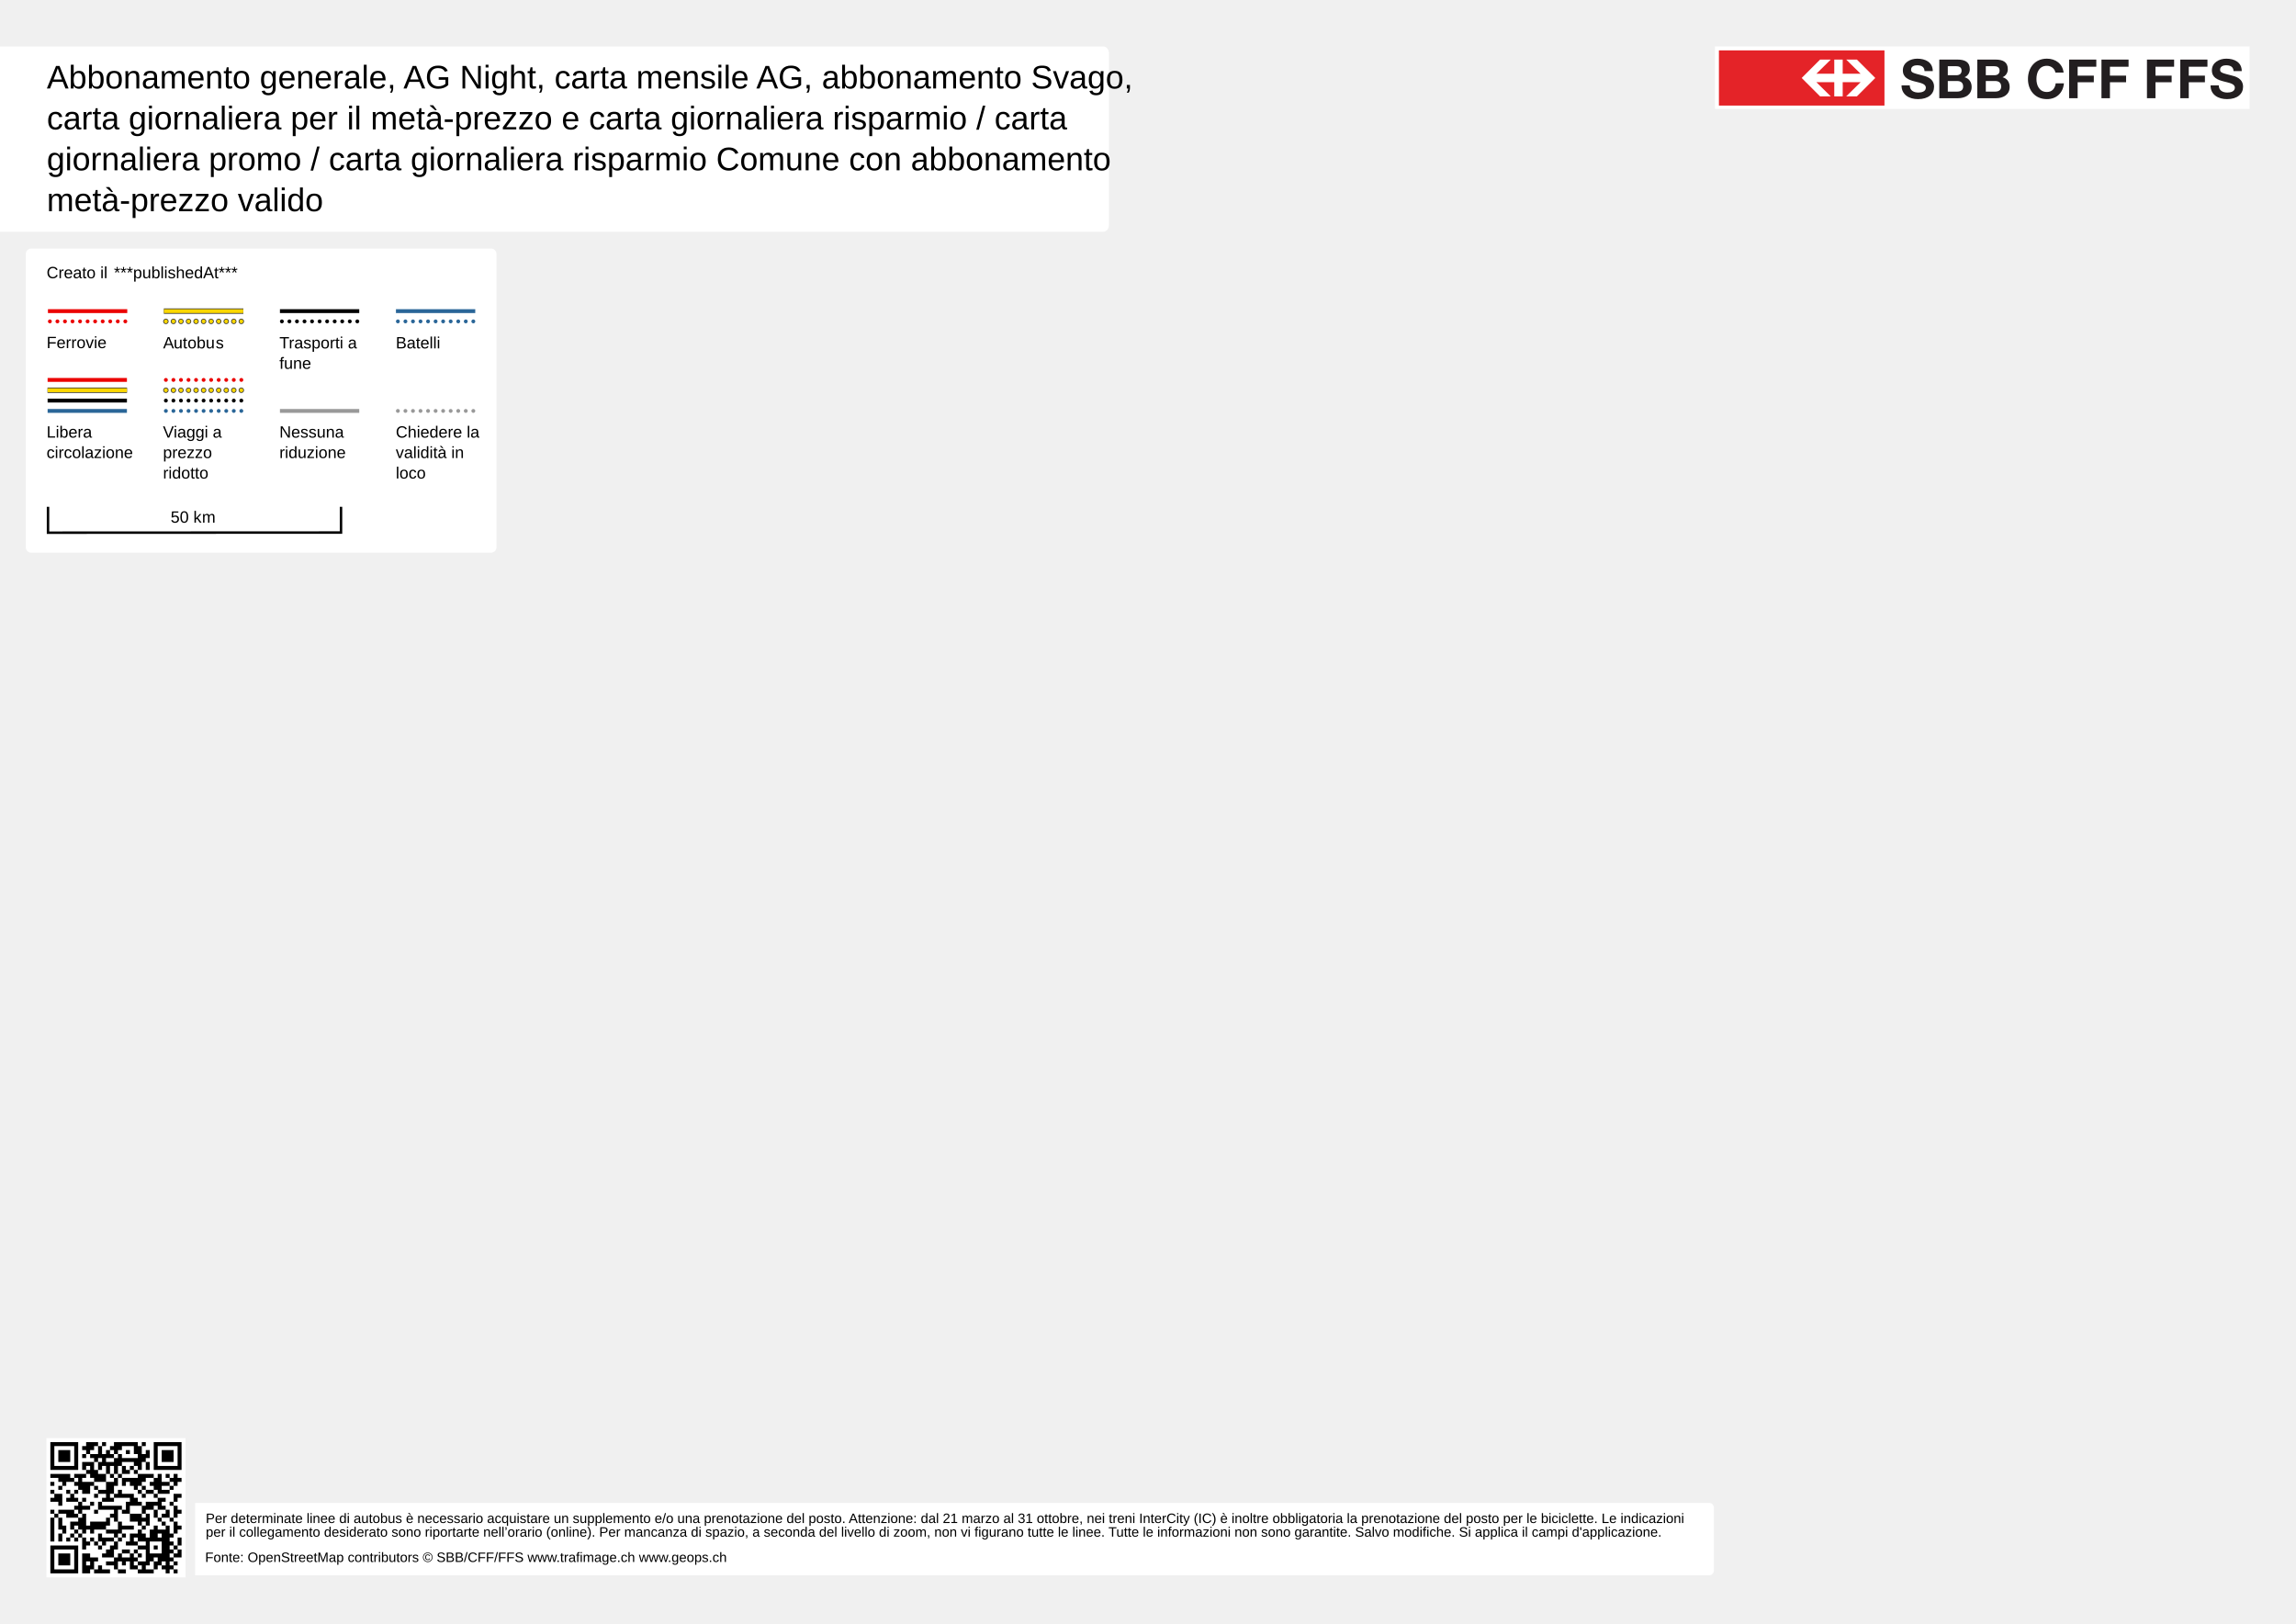
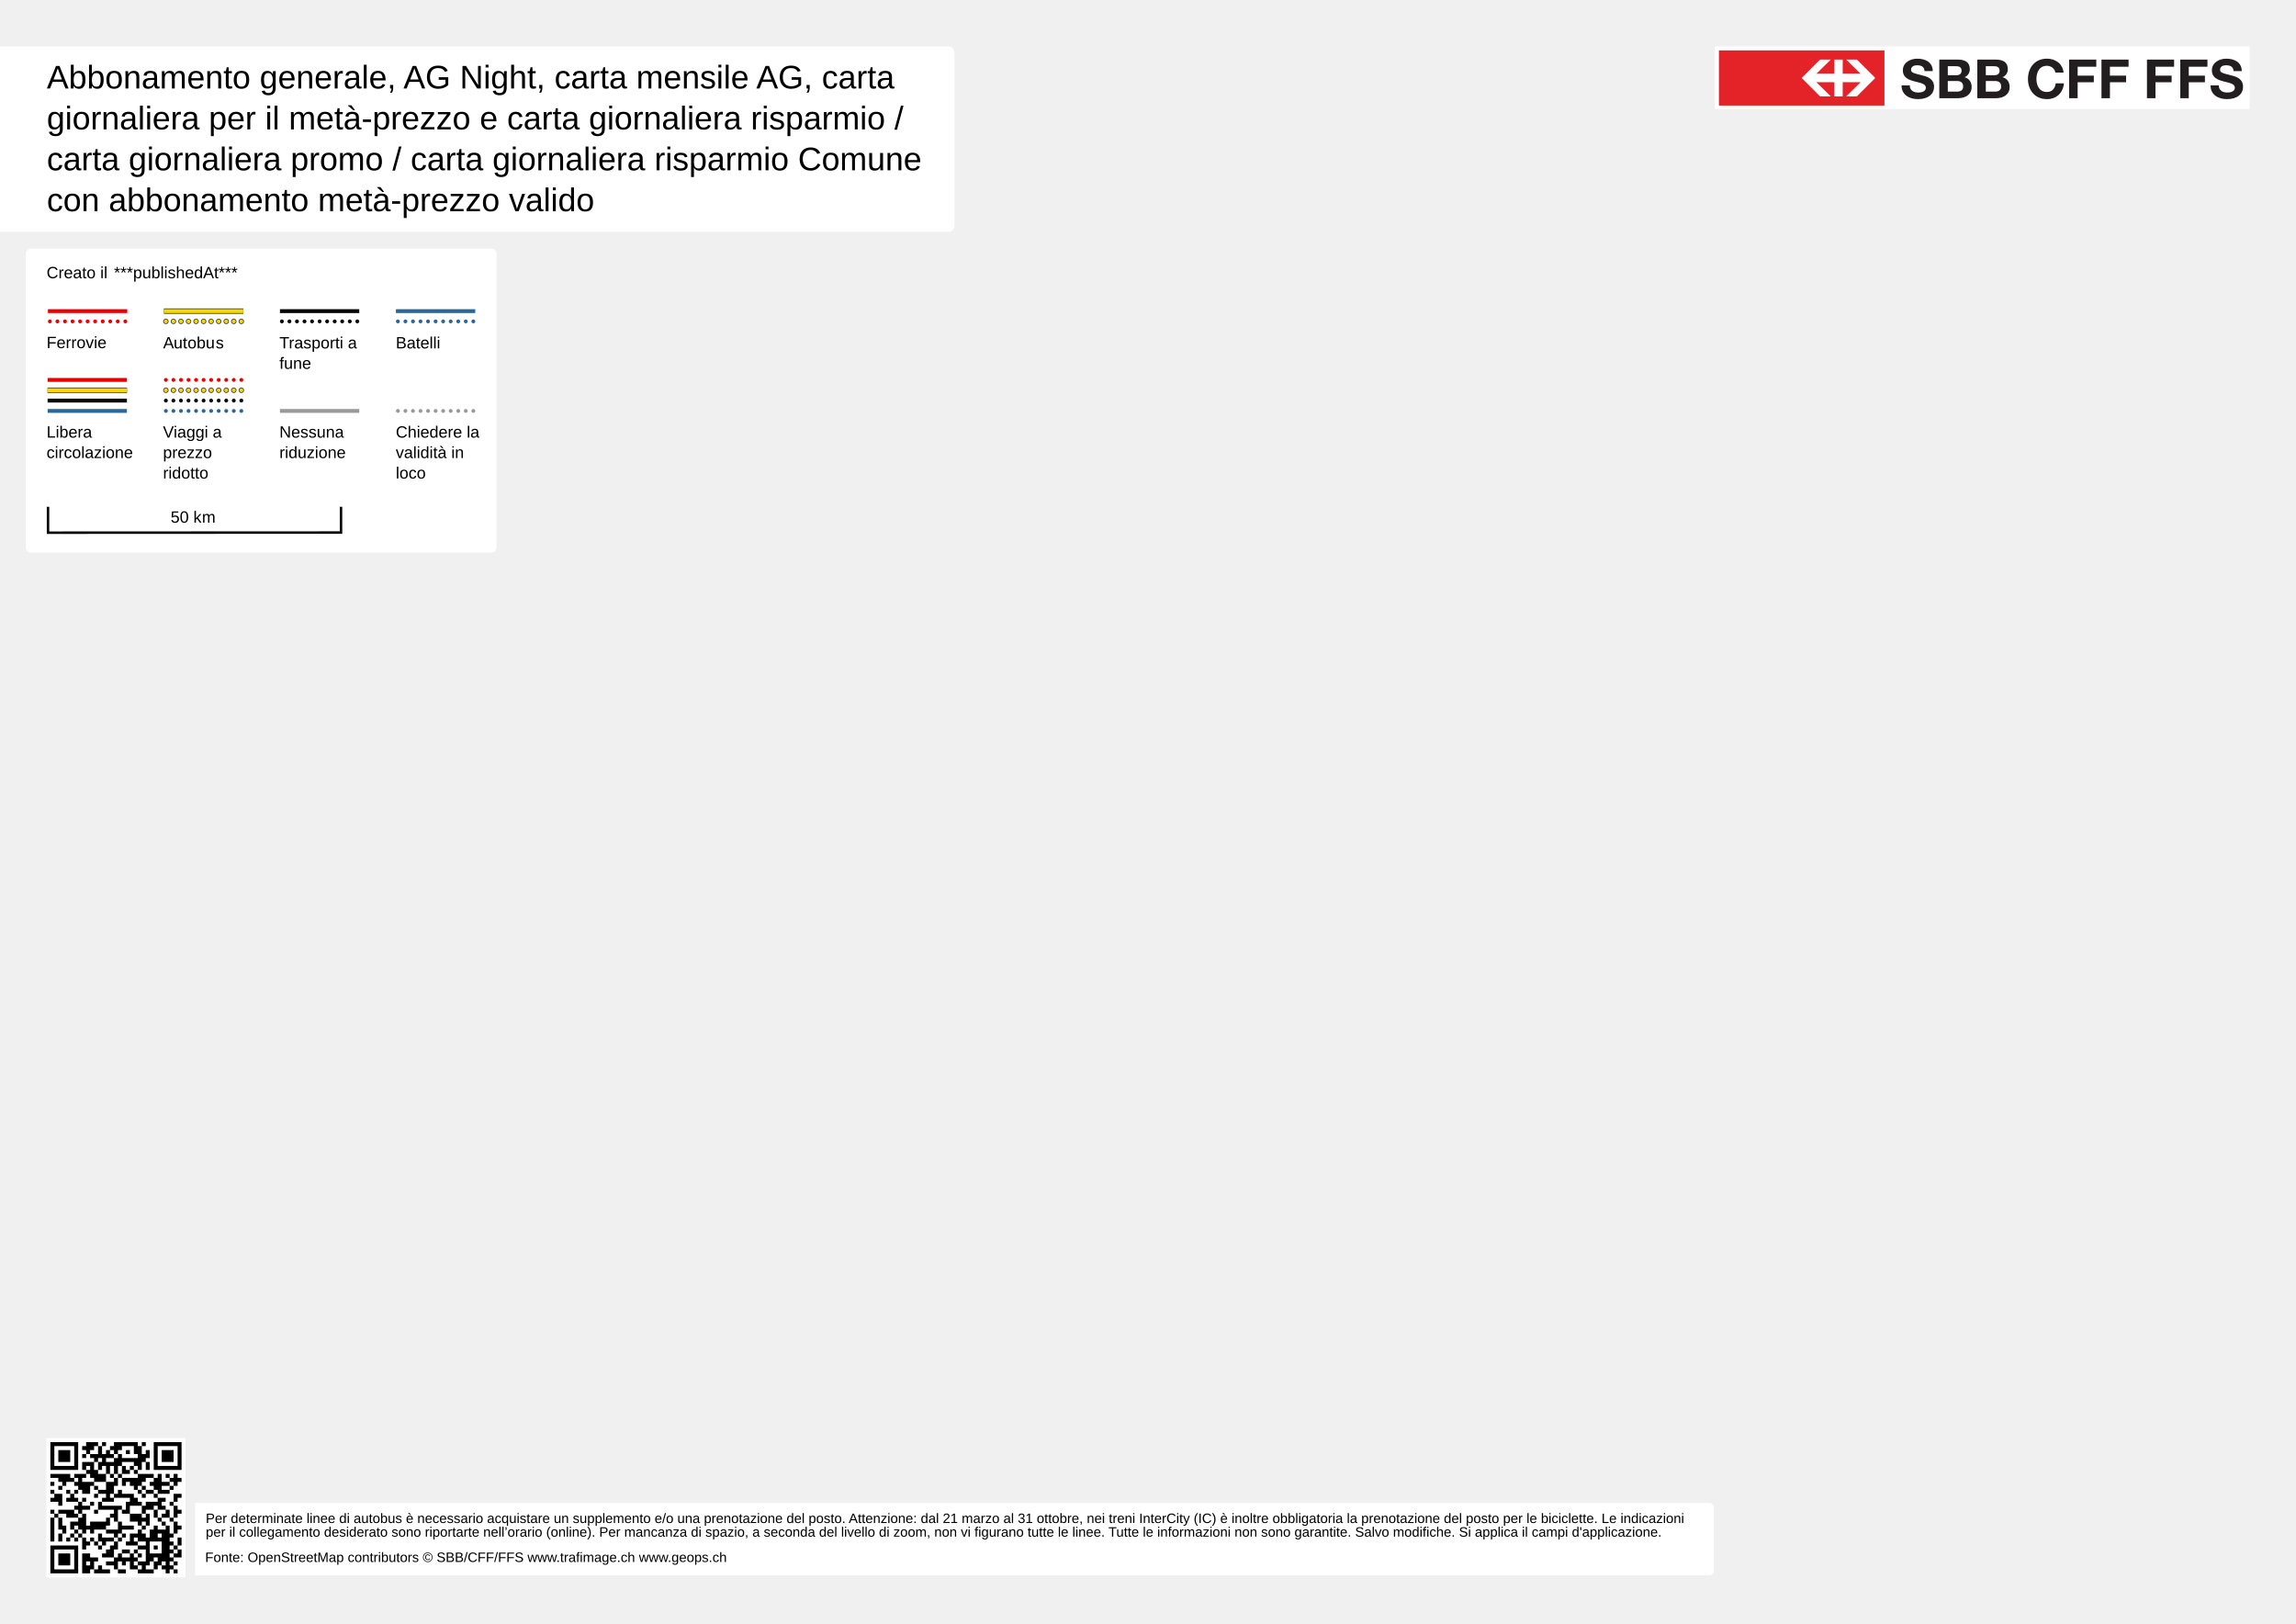
<svg xmlns="http://www.w3.org/2000/svg" id="a4" width="297mm" height="210mm" version="1.1" viewBox="0 0 841.89 595.276">
  <path id="rect2" d="M0 0h841.89v595.276H0z" style="fill:none;stroke-width:0" />
  <g id="rand" transform="translate(-1.5)">
    <path id="rect1034" d="M73.058 551h555.217c.923 0 1.668.816 1.668 1.823v22.881c0 1.007-.747 1.823-1.668 1.823H73.058Z" style="fill:#fff;stroke-width:0" />
    <text xml:space="preserve" id="text20852" x="76.944" y="558.357" style="font-style:normal;font-variant:normal;font-weight:400;font-stretch:normal;font-size:5px;line-height:1;font-family:SBBWeb-Roman,&quot;SBB Web&quot;,Arial,&quot;SBB Web&quot;;-inkscape-font-specification:&quot;SBBWeb-Roman, SBB Web, Arial, SBB Web, Normal&quot;;font-variant-ligatures:normal;font-variant-caps:normal;font-variant-numeric:normal;font-variant-east-asian:normal">
      <tspan id="tspan78491" x="76.944" y="558.357">Per determinate linee di autobus è necessario acquistare un supplemento e/o una prenotazione del posto. Attenzione: dal 21 marzo al 31 ottobre, nei treni InterCity (IC) è inoltre obbligatoria la prenotazione del posto per le biciclette. Le indicazioni</tspan>
      <tspan id="tspan78493" x="76.944" y="563.357">per il collegamento desiderato sono riportarte nell’orario (online). Per mancanza di spazio, a seconda del livello di zoom, non vi figurano tutte le linee. Tutte le informazioni non sono garantite. Salvo modifiche. Si applica il campi d'applicazione.</tspan>
    </text>
    <text id="text493" x="76.722" y="572.645" style="font-style:normal;font-variant:normal;font-weight:400;font-stretch:normal;font-size:5px;font-family:SBBWeb-Roman,&quot;SBB Web&quot;,Arial,&quot;SBB Web&quot;;-inkscape-font-specification:&quot;SBBWeb-Roman, SBB Web, Arial, SBB Web, Normal&quot;;font-variant-ligatures:normal;font-variant-caps:normal;font-variant-numeric:normal;font-variant-east-asian:normal;isolation:isolate">
      <tspan id="tspan86419" x="76.722" y="572.645">Fonte: OpenStreetMap contributors © SBB/CFF/FFS www.traﬁmage.ch www.geops.ch</tspan>
    </text>
  </g>
  <g id="qr-code">
    <path id="rect23865" d="M17.008 527.244h51.024v51.024H17.008Z" style="fill:#fff;stroke-width:0" />
    <path id="path7664" d="M18.467 528.702h1.458v1.458h-1.458zm1.458 0h1.458v1.458h-1.458zm1.458 0h1.457v1.458h-1.457zm1.457 0h1.458v1.458H22.84Zm1.458 0h1.459v1.458h-1.46zm1.458 0h1.458v1.458h-1.458zm1.458 0h1.458v1.458h-1.458zm4.373 0h1.458v1.458h-1.458zm1.458 0h1.458v1.458h-1.458zm1.458 0h1.457v1.458h-1.457zm2.915 0h1.458v1.458h-1.458zm4.374 0h1.457v1.458h-1.457zm1.457 0h1.458v1.458h-1.458zm1.458 0h1.458v1.458h-1.458zm1.458 0h1.458v1.458h-1.458zm1.458 0h1.458v1.458h-1.458zm1.458 0h1.457v1.458h-1.457zm2.915 0h1.458v1.458h-1.458zm4.373 0h1.458v1.458h-1.458zm1.458 0h1.458v1.458h-1.458zm1.458 0h1.458v1.458h-1.458zm1.458 0h1.458v1.458h-1.458zm1.458 0h1.456v1.458H62.2Zm1.457 0h1.458v1.458h-1.458zm1.458 0h1.458v1.458h-1.458zm-46.649 1.458h1.458v1.458h-1.458zm8.747 0h1.458v1.458h-1.458zm2.915 0h1.458v1.458h-1.458zm1.458 0h1.458v1.458h-1.458zm1.458 0h1.458v1.458h-1.458zm2.915 0h1.458v1.458H35.96Zm4.374 0h1.458v1.458h-1.458zm1.458 0h1.457v1.458h-1.457zm1.457 0h1.458v1.458h-1.458zm5.832 0h1.457v1.458h-1.457zm1.457 0h1.458v1.458h-1.458zm5.831 0h1.458v1.458h-1.458zm8.747 0h1.458v1.458h-1.458zm-46.649 1.458h1.458v1.457h-1.458zm2.916 0h1.457v1.457h-1.457zm1.457 0h1.458v1.457H22.84Zm1.458 0h1.459v1.457h-1.46zm2.916 0h1.458v1.457h-1.458zm4.373 0h1.458v1.457h-1.458zm4.373 0h1.458v1.457H35.96Zm2.916 0h1.458v1.457h-1.458zm2.916 0h1.457v1.457h-1.457zm4.373 0h1.458v1.457h-1.458zm2.916 0h1.457v1.457h-1.457zm1.457 0h1.458v1.457h-1.458zm2.916 0h1.458v1.457h-1.458zm2.915 0h1.458v1.457h-1.458zm2.916 0h1.458v1.457h-1.458zm1.458 0h1.458v1.457h-1.458zm1.458 0h1.456v1.457H62.2Zm2.915 0h1.458v1.457h-1.458zm-46.649 1.457h1.458v1.458h-1.458zm2.916 0h1.457v1.458h-1.457zm1.457 0h1.458v1.458H22.84Zm1.458 0h1.459v1.458h-1.46zm2.916 0h1.458v1.458h-1.458zm2.915 0h1.458v1.458h-1.458zm2.916 0h1.458v1.458h-1.458zm1.458 0h1.457v1.458h-1.457zm1.457 0h1.458v1.458H35.96Zm1.458 0h1.458v1.458h-1.458zm1.458 0h1.458v1.458h-1.458zm1.458 0h1.458v1.458h-1.458zm2.915 0h1.458v1.458h-1.458zm7.29 0h1.457v1.458h-1.458zm1.457 0h1.458v1.458h-1.458zm1.458 0h1.458v1.458h-1.458zm2.915 0h1.458v1.458h-1.458zm2.916 0h1.458v1.458h-1.458zm1.458 0h1.458v1.458h-1.458zm1.458 0h1.456v1.458H62.2Zm2.915 0h1.458v1.458h-1.458zm-46.649 1.458h1.458v1.458h-1.458zm2.916 0h1.457v1.458h-1.457zm1.457 0h1.458v1.458H22.84Zm1.458 0h1.459v1.458h-1.46zm2.916 0h1.458v1.458h-1.458zm7.289 0h1.457v1.458h-1.457zm2.915 0h1.458v1.458h-1.458zm4.374 0h1.457v1.458h-1.457zm1.457 0h1.458v1.458h-1.458zm1.458 0h1.458v1.458h-1.458zm1.458 0h1.458v1.458h-1.458zm1.458 0h1.458v1.458h-1.458zm1.458 0h1.457v1.458h-1.457zm1.457 0h1.458v1.458h-1.458zm1.458 0h1.458v1.458h-1.458zm4.373 0h1.458v1.458h-1.458zm2.916 0h1.458v1.458h-1.458zm1.458 0h1.458v1.458h-1.458zm1.458 0h1.456v1.458H62.2Zm2.915 0h1.458v1.458h-1.458zm-46.649 1.459h1.458v1.458h-1.458zm8.747 0h1.458v1.458h-1.458zm2.915 0h1.458v1.458h-1.458zm1.458 0h1.458v1.458h-1.458zm1.458 0h1.458v1.458h-1.458zm2.915 0h1.458v1.458H35.96Zm1.458 0h1.458v1.458h-1.458zm1.458 0h1.458v1.458h-1.458zm1.458 0h1.458v1.458h-1.458zm1.458 0h1.457v1.458h-1.457zm1.457 0h1.458v1.458h-1.458zm5.832 0h1.457v1.458h-1.457zm1.457 0h1.458v1.458h-1.458zm2.916 0h1.458v1.458h-1.458zm2.915 0h1.458v1.458h-1.458zm8.747 0h1.458v1.458h-1.458zm-46.649 1.458h1.458v1.458h-1.458zm1.458 0h1.458v1.458h-1.458zm1.458 0h1.457v1.458h-1.457zm1.457 0h1.458v1.458H22.84Zm1.458 0h1.459v1.458h-1.46zm1.458 0h1.458v1.458h-1.458zm1.458 0h1.458v1.458h-1.458zm2.915 0h1.458v1.458h-1.458zm2.916 0h1.458v1.458h-1.458zm2.915 0h1.458v1.458H35.96Zm2.916 0h1.458v1.458h-1.458zm2.916 0h1.457v1.458h-1.457zm2.915 0h1.458v1.458h-1.458zm2.916 0h1.458v1.458h-1.458zm2.915 0h1.458v1.458h-1.458zm2.916 0h1.458v1.458h-1.458zm2.915 0h1.458v1.458h-1.458zm1.458 0h1.458v1.458h-1.458zm1.458 0h1.458v1.458h-1.458zm1.458 0h1.458v1.458h-1.458zm1.458 0h1.456v1.458H62.2Zm1.457 0h1.458v1.458h-1.458zm1.458 0h1.458v1.458h-1.458zm-33.529 1.458h1.458v1.457h-1.458zm1.458 0h1.458v1.457h-1.458zm1.458 0h1.457v1.457h-1.457zm4.373 0h1.458v1.457h-1.458zm2.916 0h1.457v1.457h-1.457zm2.915 0h1.458v1.457h-1.458zm1.458 0h1.458v1.457h-1.458zm2.916 0h1.457v1.457h-1.457zm-30.614 1.457h1.458v1.458h-1.458zm1.458 0h1.458v1.458h-1.458zm1.458 0h1.457v1.458h-1.457zm1.457 0h1.458v1.458H22.84Zm1.458 0h1.459v1.458h-1.46zm2.916 0h1.458v1.458h-1.458zm1.458 0h1.457v1.458h-1.457zm1.457 0h1.458v1.458h-1.458zm2.916 0h1.458v1.458h-1.458zm1.458 0h1.457v1.458h-1.457zm1.457 0h1.458v1.458H35.96Zm1.458 0h1.458v1.458h-1.458zm2.916 0h1.458v1.458h-1.458zm2.915 0h1.458v1.458h-1.458zm7.29 0h1.457v1.458h-1.458zm1.457 0h1.458v1.458h-1.458zm1.458 0h1.458v1.458h-1.458zm1.458 0h1.457v1.458h-1.457zm2.915 0h1.458v1.458h-1.458zm2.916 0h1.458v1.458h-1.458zm2.915 0h1.458v1.458h-1.458zm-42.275 1.458h1.457v1.458h-1.457zm1.457 0h1.458v1.458H22.84Zm1.458 0h1.459v1.458h-1.46zm1.458 0h1.458v1.458h-1.458zm2.916 0h1.457v1.458h-1.457zm5.83 0h1.458v1.458h-1.457zm1.458 0h1.458v1.458H35.96Zm1.458 0h1.458v1.458h-1.458zm4.374 0h1.457v1.458h-1.457zm2.915 0h1.458v1.458h-1.458zm1.458 0h1.458v1.458h-1.458zm1.458 0h1.458v1.458h-1.458zm1.458 0h1.457v1.458h-1.457zm1.457 0h1.458v1.458h-1.458zm1.458 0h1.458v1.458h-1.458zm4.373 0h1.458v1.458h-1.458zm1.458 0h1.458v1.458h-1.458zm4.374 0h1.456v1.458H62.2Zm1.457 0h1.458v1.458h-1.458zm1.458 0h1.458v1.458h-1.458zm-46.649 1.458h1.458v1.458h-1.458zm4.373 0h1.458v1.458H22.84Zm4.374 0h1.458v1.458h-1.458zm1.458 0h1.457v1.458h-1.457zm1.457 0h1.458v1.458h-1.458zm1.458 0h1.458v1.458h-1.458zm1.458 0h1.458v1.458h-1.458zm5.831 0h1.458v1.458h-1.458zm1.458 0h1.458v1.458h-1.458zm1.458 0h1.457v1.458h-1.457zm2.915 0h1.458v1.458h-1.458zm2.916 0h1.458v1.458h-1.458zm1.458 0h1.457v1.458h-1.457zm1.457 0h1.458v1.458h-1.458zm4.374 0h1.457v1.458h-1.457zm1.457 0h1.458v1.458h-1.458zm1.458 0h1.458v1.458h-1.458zm1.458 0h1.458v1.458h-1.458zm1.458 0h1.458v1.458h-1.458zm2.915 0h1.458v1.458h-1.458zm-42.275 1.458h1.457v1.457h-1.457zm7.289 0h1.457v1.457h-1.457zm1.457 0h1.458v1.457h-1.458zm1.458 0h1.458v1.457h-1.458zm2.916 0h1.457v1.457h-1.457zm4.373 0h1.458v1.457h-1.458zm1.458 0h1.458v1.457h-1.458zm8.747 0h1.457v1.457h-1.457zm2.915 0h1.458v1.457h-1.458zm4.373 0h1.458v1.457h-1.458zm1.458 0h1.458v1.457h-1.458zm4.374 0h1.456v1.457H62.2Zm-43.734 1.457h1.458v1.458h-1.458zm5.831 0h1.459v1.458h-1.46zm2.916 0h1.458v1.458h-1.458zm2.915 0h1.458v1.458h-1.458zm1.458 0h1.458v1.458h-1.458zm4.373 0h1.458v1.458H35.96Zm1.458 0h1.458v1.458h-1.458zm1.458 0h1.458v1.458h-1.458zm1.458 0h1.458v1.458h-1.458zm2.915 0h1.458v1.458h-1.458zm7.29 0h1.457v1.458h-1.458zm2.915 0h1.458v1.458h-1.458zm1.458 0h1.457v1.458h-1.457zm2.915 0h1.458v1.458h-1.458zm1.458 0h1.458v1.458h-1.458zm1.458 0h1.458v1.458h-1.458zm-40.818 1.458h1.458v1.458h-1.458zm1.458 0h1.457v1.458h-1.457zm4.373 0h1.458v1.458h-1.458zm8.747 0h1.457v1.458h-1.457zm4.373 0h1.458v1.458h-1.458zm2.916 0h1.457v1.458h-1.457zm1.457 0h1.458v1.458h-1.458zm1.458 0h1.458v1.458h-1.458zm1.458 0h1.458v1.458h-1.458zm1.458 0h1.458v1.458h-1.458zm4.373 0h1.458v1.458h-1.458zm4.373 0h1.458v1.458h-1.458zm7.29 0h1.457v1.458h-1.458zm1.457 0h1.458v1.458h-1.458zm-46.649 1.458h1.458v1.458h-1.458zm1.458 0h1.458v1.458h-1.458zm1.458 0h1.457v1.458h-1.457zm2.915 0h1.459v1.458h-1.46zm1.458 0h1.458v1.458h-1.458zm1.458 0h1.458v1.458h-1.458zm2.915 0h1.458v1.458h-1.458zm7.29 0h1.457v1.458h-1.458zm1.457 0h1.458v1.458h-1.458zm1.458 0h1.458v1.458h-1.458zm7.289 0h1.458v1.458h-1.458zm1.458 0h1.457v1.458h-1.457zm8.746 0h1.458v1.458h-1.458zm1.458 0h1.458v1.458h-1.458zm4.373 0h1.458v1.458h-1.458zm-42.275 1.458h1.457v1.458h-1.457zm7.289 0h1.457v1.458h-1.457zm4.373 0h1.458v1.458h-1.458zm2.915 0h1.458v1.458H35.96Zm10.205 0h1.458v1.458h-1.458zm1.458 0h1.458v1.458h-1.458zm1.458 0h1.457v1.458h-1.457zm1.457 0h1.458v1.458h-1.458zm2.916 0h1.458v1.458h-1.458zm1.458 0h1.457v1.458h-1.457zm1.457 0h1.458v1.458h-1.458zm1.458 0h1.458v1.458h-1.458zm4.374 0h1.456v1.458H62.2Zm-34.987 1.458h1.458v1.457h-1.458zm1.458 0h1.457v1.457h-1.457zm1.457 0h1.458v1.457h-1.458zm1.458 0h1.458v1.457h-1.458zm4.373 0h1.458v1.457H35.96Zm1.458 0h1.458v1.457h-1.458zm1.458 0h1.458v1.457h-1.458zm1.458 0h1.458v1.457h-1.458zm1.458 0h1.457v1.457h-1.457zm1.457 0h1.458v1.457h-1.458zm2.916 0h1.458v1.457h-1.458zm5.831 0h1.458v1.457h-1.458zm1.458 0h1.458v1.457h-1.458zm1.458 0h1.457v1.457h-1.457zm2.915 0h1.458v1.457h-1.458zm1.458 0h1.458v1.457h-1.458zm4.373 0h1.458v1.457h-1.458zm-45.191 1.457h1.458v1.458h-1.458zm2.916 0h1.457v1.458h-1.457zm1.457 0h1.458v1.458H22.84Zm1.458 0h1.459v1.458h-1.46zm1.458 0h1.458v1.458h-1.458zm2.916 0h1.457v1.458h-1.457zm5.83 0h1.458v1.458h-1.457zm7.29 0h1.457v1.458h-1.457zm2.915 0h1.458v1.458h-1.458zm1.458 0h1.458v1.458h-1.458zm5.831 0h1.458v1.458h-1.458zm4.373 0h1.458v1.458h-1.458zm4.374 0h1.458v1.458h-1.458zm2.915 0h1.458v1.458h-1.458zm1.458 0h1.458v1.458h-1.458zm-45.191 1.458h1.458v1.458h-1.458zm4.373 0h1.459v1.458h-1.46zm1.458 0h1.458v1.458h-1.458zm1.458 0h1.458v1.458h-1.458zm2.915 0h1.458v1.458h-1.458zm10.205 0h1.458v1.458h-1.458zm1.458 0h1.457v1.458h-1.457zm5.83 0h1.459v1.458h-1.458zm1.459 0h1.457v1.458h-1.457zm1.457 0h1.458v1.458h-1.458zm2.916 0h1.458v1.458h-1.458zm2.915 0h1.458v1.458h-1.458zm2.916 0h1.458v1.458h-1.458zm1.458 0h1.458v1.458h-1.458zm2.915 0h1.458v1.458h-1.458zm-45.191 1.458h1.458v1.458h-1.458zm2.916 0h1.457v1.458h-1.457zm7.289 0h1.457v1.458h-1.457zm1.457 0h1.458v1.458h-1.458zm8.747 0h1.458v1.458h-1.458zm2.916 0h1.457v1.458h-1.457zm5.83 0h1.459v1.458h-1.458zm1.459 0h1.457v1.458h-1.457zm1.457 0h1.458v1.458h-1.458zm1.458 0h1.458v1.458h-1.458zm1.458 0h1.458v1.458h-1.458zm4.373 0h1.458v1.458h-1.458zm4.374 0h1.456v1.458H62.2Zm-43.734 1.458h1.458v1.458h-1.458zm2.916 0h1.457v1.458h-1.457zm4.373 0h1.458v1.458h-1.458zm1.458 0h1.458v1.458h-1.458zm1.458 0h1.457v1.458h-1.457zm1.457 0h1.458v1.458h-1.458zm2.916 0h1.458v1.458h-1.458zm1.458 0h1.457v1.458h-1.457zm1.457 0h1.458v1.458H35.96Zm1.458 0h1.458v1.458h-1.458zm1.458 0h1.458v1.458h-1.458zm4.373 0h1.458v1.458h-1.458zm7.29 0h1.457v1.458h-1.458zm2.915 0h1.458v1.458h-1.458zm5.831 0h1.458v1.458h-1.458zm4.373 0h1.458v1.458h-1.458zm-45.191 1.458h1.458v1.457h-1.458zm2.916 0h1.457v1.457h-1.457zm1.457 0h1.458v1.457H22.84Zm2.916 0h1.458v1.457h-1.458zm2.916 0h1.457v1.457h-1.457zm1.457 0h1.458v1.457h-1.458zm1.458 0h1.458v1.457h-1.458zm1.458 0h1.458v1.457h-1.458zm1.458 0h1.457v1.457h-1.457zm1.457 0h1.458v1.457H35.96Zm1.458 0h1.458v1.457h-1.458zm5.831 0h1.458v1.457h-1.458zm1.458 0h1.458v1.457h-1.458zm1.458 0h1.458v1.457h-1.458zm1.458 0h1.458v1.457h-1.458zm4.373 0h1.458v1.457h-1.458zm4.373 0h1.458v1.457h-1.458zm4.374 0h1.458v1.457h-1.458zm2.915 0h1.458v1.457h-1.458zm1.458 0h1.458v1.457h-1.458zm-46.649 1.455h1.458v1.458h-1.458zm4.373 0h1.458v1.458H22.84Zm4.374 0h1.458v1.458h-1.458zm2.915 0h1.458v1.458h-1.458zm2.916 0h1.458v1.458h-1.458zm5.831 0h1.458v1.458h-1.458zm1.458 0h1.458v1.458h-1.458zm1.458 0h1.457v1.458h-1.457zm1.457 0h1.458v1.458h-1.458zm7.29 0h1.457v1.458h-1.458zm4.373 0h1.457v1.458h-1.457zm1.457 0h1.458v1.458h-1.458zm1.458 0h1.458v1.458h-1.458zm1.458 0h1.458v1.458h-1.458zm1.458 0h1.458v1.458h-1.458zm2.915 0h1.458v1.458h-1.458zm-45.191 1.46h1.458v1.458h-1.458zm2.916 0h1.457v1.458h-1.457zm4.373 0h1.458v1.458h-1.458zm2.916 0h1.457v1.458h-1.457zm7.288 0h1.458v1.458H35.96Zm5.832 0h1.457v1.458h-1.457zm2.915 0h1.458v1.458h-1.458zm2.916 0h1.458v1.458h-1.458zm1.458 0h1.457v1.458h-1.457zm1.457 0h1.458v1.458h-1.458zm1.458 0h1.458v1.458h-1.458zm2.916 0h1.457v1.458h-1.457zm1.457 0h1.458v1.458h-1.458zm2.916 0h1.458v1.458h-1.458zm1.458 0h1.458v1.458h-1.458zm1.458 0h1.456v1.458H62.2Zm-43.734 1.458h1.458v1.458h-1.458zm2.916 0h1.457v1.458h-1.457zm2.915 0h1.459v1.458h-1.46zm2.916 0h1.458v1.458h-1.458zm2.915 0h1.458v1.458h-1.458zm2.916 0h1.458v1.458h-1.458zm2.915 0h1.458v1.458H35.96Zm1.458 0h1.458v1.458h-1.458zm1.458 0h1.458v1.458h-1.458zm1.458 0h1.458v1.458h-1.458zm2.915 0h1.458v1.458h-1.458zm4.374 0h1.458v1.458h-1.458zm2.915 0h1.458v1.458h-1.458zm1.458 0h1.458v1.458h-1.458zm1.458 0h1.458v1.458h-1.458zm1.458 0h1.457v1.458h-1.457zm1.457 0h1.458v1.458h-1.458zm1.458 0h1.458v1.458h-1.458zm1.458 0h1.458v1.458h-1.458zm1.458 0h1.458v1.458h-1.458zm4.373 0h1.458v1.458h-1.458zm-34.987 1.458h1.458v1.457h-1.458zm1.458 0h1.458v1.457h-1.458zm2.916 0h1.457v1.457h-1.457zm2.915 0h1.458v1.457h-1.458zm4.374 0h1.457v1.457h-1.457zm4.373 0h1.458v1.457h-1.458zm1.458 0h1.458v1.457h-1.458zm1.458 0h1.457v1.457h-1.457zm4.373 0h1.458v1.457h-1.458zm5.831 0h1.458v1.457h-1.458zm1.458 0h1.458v1.457h-1.458zm1.458 0h1.456v1.457H62.2Zm2.915 0h1.458v1.457h-1.458zm-46.649 1.457h1.458v1.458h-1.458zm1.458 0h1.458v1.458h-1.458zm1.458 0h1.457v1.458h-1.457zm1.457 0h1.458v1.458H22.84Zm1.458 0h1.459v1.458h-1.46zm1.458 0h1.458v1.458h-1.458zm1.458 0h1.458v1.458h-1.458zm2.915 0h1.458v1.458h-1.458zm5.831 0h1.458v1.458H35.96Zm4.374 0h1.458v1.458h-1.458zm1.458 0h1.457v1.458h-1.457zm8.746 0h1.458v1.458h-1.458zm1.458 0h1.458v1.458h-1.458zm1.458 0h1.458v1.458h-1.458zm2.915 0h1.458v1.458h-1.458zm2.916 0h1.458v1.458h-1.458zm1.458 0h1.458v1.458h-1.458zm2.915 0h1.458v1.458h-1.458zm-45.191 1.457h1.458v1.458h-1.458zm8.747 0h1.458v1.458h-1.458zm11.662 0h1.458v1.458h-1.458zm1.458 0h1.458v1.458h-1.458zm4.373 0h1.458v1.458h-1.458zm1.458 0h1.458v1.458h-1.458zm2.916 0h1.457v1.458h-1.457zm4.373 0h1.458v1.458h-1.458zm5.831 0h1.458v1.458h-1.458zm1.458 0h1.458v1.458h-1.458zm1.458 0h1.456v1.458H62.2Zm2.915 0h1.458v1.458h-1.458zm-46.649 1.458h1.458v1.458h-1.458zm2.916 0h1.457v1.458h-1.457zm1.457 0h1.458v1.458H22.84Zm1.458 0h1.459v1.458h-1.46zm2.916 0h1.458v1.458h-1.458zm2.915 0h1.458v1.458h-1.458zm1.458 0h1.458v1.458h-1.458zm5.831 0h1.458v1.458h-1.458zm1.458 0h1.458v1.458h-1.458zm1.458 0h1.458v1.458h-1.458zm2.915 0h1.458v1.458h-1.458zm4.374 0h1.458v1.458h-1.458zm2.915 0h1.458v1.458h-1.458zm2.916 0h1.458v1.458h-1.458zm1.458 0h1.457v1.458h-1.457zm1.457 0h1.458v1.458h-1.458zm1.458 0h1.458v1.458h-1.458zm1.458 0h1.458v1.458h-1.458zm1.458 0h1.458v1.458h-1.458zm2.915 0h1.458v1.458h-1.458zm1.458 0h1.458v1.458h-1.458zm-46.649 1.458h1.458v1.458h-1.458zm2.916 0h1.457v1.458h-1.457zm1.457 0h1.458v1.458H22.84Zm1.458 0h1.459v1.458h-1.46zm2.916 0h1.458v1.458h-1.458zm2.915 0h1.458v1.458h-1.458zm1.458 0h1.458v1.458h-1.458zm1.458 0h1.458v1.458h-1.458zm1.458 0h1.457v1.458h-1.457zm7.289 0h1.457v1.458h-1.457zm1.457 0h1.458v1.458h-1.458zm1.458 0h1.458v1.458h-1.458zm1.458 0h1.458v1.458h-1.458zm1.458 0h1.458v1.458h-1.458zm1.458 0h1.457v1.458h-1.457zm4.373 0h1.458v1.458h-1.458zm1.458 0h1.457v1.458h-1.457zm2.915 0h1.458v1.458h-1.458zm1.458 0h1.458v1.458h-1.458zm1.458 0h1.458v1.458h-1.458zm1.458 0h1.456v1.458H62.2Zm-43.734 1.458h1.458v1.457h-1.458zm2.916 0h1.457v1.457h-1.457zm1.457 0h1.458v1.457H22.84Zm1.458 0h1.459v1.457h-1.46zm2.916 0h1.458v1.457h-1.458zm2.915 0h1.458v1.457h-1.458zm2.916 0h1.458v1.457h-1.458zm5.831 0h1.458v1.457h-1.458zm1.458 0h1.458v1.457h-1.458zm1.458 0h1.457v1.457h-1.457zm2.915 0h1.458v1.457h-1.458zm2.916 0h1.458v1.457h-1.458zm2.915 0h1.458v1.457h-1.458zm1.458 0h1.458v1.457h-1.458zm1.458 0h1.458v1.457h-1.458zm2.915 0h1.458v1.457h-1.458zm1.458 0h1.458v1.457h-1.458zm2.916 0h1.458v1.457h-1.458zm2.915 0h1.458v1.457h-1.458zm-45.191 1.456h1.458v1.458h-1.458zm8.747 0h1.458v1.458h-1.458zm2.915 0h1.458v1.458h-1.458zm1.458 0h1.458v1.458h-1.458zm1.458 0h1.458v1.458h-1.458zm2.915 0h1.458v1.458H35.96Zm5.832 0h1.457v1.458h-1.457zm5.83 0h1.459v1.458h-1.458zm1.459 0h1.457v1.458h-1.457zm2.915 0h1.458v1.458h-1.458zm4.373 0h1.458v1.458h-1.458zm2.916 0h1.458v1.458h-1.458zm1.458 0h1.458v1.458h-1.458zm1.458 0h1.456v1.458H62.2Zm-43.734 1.46h1.458v1.458h-1.458zm1.458 0h1.458v1.458h-1.458zm1.458 0h1.457v1.458h-1.457zm1.457 0h1.458v1.458H22.84Zm1.458 0h1.459v1.458h-1.46zm1.458 0h1.458v1.458h-1.458zm1.458 0h1.458v1.458h-1.458zm2.915 0h1.458v1.458h-1.458zm1.458 0h1.458v1.458h-1.458zm2.916 0h1.457v1.458h-1.457zm1.457 0h1.458v1.458H35.96Zm1.458 0h1.458v1.458h-1.458zm1.458 0h1.458v1.458h-1.458zm4.373 0h1.458v1.458h-1.458zm1.458 0h1.458v1.458h-1.458zm5.831 0h1.458v1.458h-1.458zm1.458 0h1.458v1.458h-1.458zm1.458 0h1.458v1.458h-1.458zm1.458 0h1.457v1.458h-1.457zm5.83 0h1.459v1.458h-1.458zm2.916 0h1.458v1.458h-1.458z" style="fill:#000;stroke-width:.208" />
  </g>
  <g id="sbb">
    <path id="rect22814" d="M628.838 17.008h196.044v22.94H628.838z" style="fill:#fff;stroke-width:0" />
    <path id="rect397399" d="M630.289 18.258h192.107v20.659H630.289z" style="fill:#fff;stroke-width:0" />
    <path id="path2879" d="M630.289 38.704h60.702V18.47h-60.702v20.234Z" style="fill:#e42328;stroke-width:0" />
    <path id="path2881" d="M666.02 27.039h6.563v-5.196h3.092v5.196h6.563l-5.28-5.196h3.918l6.745 6.744-6.745 6.745h-3.921l5.28-5.196h-6.56v5.196h-3.092v-5.196h-6.563l5.28 5.196h-3.916l-6.745-6.744 6.745-6.745h3.917" style="fill:#fff;stroke-width:0" />
    <path id="path2883" d="M697.255 31.303c-.039 3.492 2.896 5.04 6.03 5.04 3.848 0 5.891-1.944 5.891-4.544 0-3.211-3.173-3.866-4.205-4.122-3.55-.914-4.224-1.053-4.224-2.142 0-1.19 1.149-1.606 2.143-1.606 1.487 0 2.698.435 2.796 2.142h3.015c0-3.272-2.717-4.56-5.672-4.56-2.559 0-5.296 1.388-5.296 4.285 0 2.658 2.122 3.471 4.226 4.025 2.082.555 4.203.814 4.203 2.34 0 1.448-1.666 1.766-2.757 1.766-1.666 0-3.133-.735-3.133-2.62" style="fill:#221e20;stroke-width:0" />
    <path id="path2885" d="M714.21 24.264h2.916c1.11 0 2.143.277 2.143 1.626 0 1.19-.814 1.686-1.904 1.686h-3.154v-3.312Zm-3.113 11.74h6.862c2.559 0 5-1.229 5-4.105 0-1.765-.875-3.094-2.6-3.59a3.106 3.106 0 0 0 1.925-2.956c0-2.637-1.825-3.51-4.523-3.51h-6.664v14.162Zm3.114-6.307h3.39c1.329 0 2.241.577 2.241 2.024 0 1.466-1.07 1.864-2.3 1.864h-3.33" style="fill:#221e20;fill-rule:evenodd;stroke-width:0" />
    <path id="path2887" d="M728.148 24.264h2.916c1.11 0 2.142.277 2.142 1.626 0 1.19-.813 1.686-1.904 1.686h-3.154v-3.312Zm-3.113 11.74h6.861c2.56 0 4.998-1.229 4.998-4.105 0-1.765-.872-3.094-2.598-3.59a3.106 3.106 0 0 0 1.923-2.956c0-2.637-1.823-3.51-4.52-3.51h-6.664v14.162Zm3.115-6.307h3.39c1.33 0 2.242.577 2.242 2.024 0 1.466-1.07 1.864-2.3 1.864h-3.331" style="fill:#221e20;fill-rule:evenodd;stroke-width:0" />
    <path id="path2889" d="M756.674 26.603c-.377-3.272-2.994-5.096-6.108-5.096-4.384 0-6.961 3.273-6.961 7.476 0 4.086 2.577 7.359 6.96 7.359 3.472 0 5.91-2.26 6.228-5.792h-3.016c-.237 1.865-1.308 3.173-3.211 3.173-2.797 0-3.85-2.38-3.85-4.74 0-2.48 1.054-4.86 3.85-4.86 1.545 0 2.896 1.071 3.094 2.479" style="fill:#221e20;stroke-width:0" />
    <path id="path2891" d="M758.71 36.005h3.114v-5.851h5.93v-2.42h-5.93v-3.272h6.842v-2.617h-9.956" style="fill:#221e20;stroke-width:0" />
    <path id="path2893" d="M770.56 36.005h3.104v-5.851h5.924v-2.42h-5.926v-3.272h6.835v-2.617h-9.938" style="fill:#221e20;stroke-width:0" />
    <path id="path2895" d="M787.241 36.005h3.122v-5.851h5.924v-2.42h-5.924v-3.272h6.834v-2.617h-9.956" style="fill:#221e20;stroke-width:0" />
    <path id="path2897" d="M799.464 36.005h3.105v-5.851h5.924v-2.42h-5.924v-3.272h6.852v-2.617h-9.957" style="fill:#221e20;stroke-width:0" />
    <path id="path2899" d="M810.562 31.303c-.035 3.492 2.89 5.04 6.031 5.04 3.854 0 5.888-1.944 5.888-4.544 0-3.211-3.176-3.866-4.193-4.122-3.55-.914-4.228-1.053-4.228-2.142 0-1.19 1.141-1.606 2.142-1.606 1.48 0 2.695.435 2.801 2.142h2.998c0-3.272-2.712-4.56-5.656-4.56-2.57 0-5.3 1.388-5.3 4.285 0 2.658 2.123 3.471 4.23 4.025 2.07.555 4.192.814 4.192 2.34 0 1.448-1.659 1.766-2.747 1.766-1.678 0-3.14-.735-3.14-2.62" style="fill:#221e20;stroke-width:0" />
  </g>
  <g id="title">
-     <path id="path513" d="M404.581 84.965H.001V17.04H404.58a2.048 2.503 0 0 1 2.048 2.502v62.921c0 1.381-.918 2.502-2.047 2.502z" style="fill:#fff;stroke-width:0" />
+     <path id="path513" d="M348.239 84.965H0V17.04h348.237A1.763 2.503 0 0 1 350 19.542v62.921c0 1.381-.79 2.502-1.761 2.502z" style="fill:#fff;stroke-width:0" />
    <text id="text735" style="font-style:normal;font-variant:normal;font-weight:400;font-stretch:normal;font-size:12px;font-family:SBBWeb-Light,&quot;SBB Web&quot;,Arial,&quot;SBB Web&quot;;-inkscape-font-specification:&quot;SBBWeb-Light, SBB Web, Arial, SBB Web, Normal&quot;;font-variant-ligatures:normal;font-variant-caps:normal;font-variant-numeric:normal;font-variant-east-asian:normal;isolation:isolate" transform="translate(17.157 32.43)">
-       <tspan id="tspan1119" x="0" y="0">Abbonamento generale, AG Night, carta mensile AG, abbonamento Svago,</tspan>
-       <tspan id="tspan1121" x="0" y="15">carta giornaliera per il metà-prezzo e carta giornaliera risparmio / carta</tspan>
-       <tspan id="tspan1123" x="0" y="30">giornaliera promo / carta giornaliera risparmio Comune con abbonamento</tspan>
-       <tspan id="tspan1125" x="0" y="45">metà-prezzo valido</tspan>
+       <tspan id="tspan417" x="0" y="0">
+         <tspan id="tspan312">Abbonamento generale, AG Night, carta mensile AG, carta</tspan>
+       </tspan>
+       <tspan id="tspan419" x="0" y="15">
+         <tspan id="tspan421">giornaliera per il metà-prezzo e carta giornaliera risparmio /</tspan>
+       </tspan>
+       <tspan id="tspan425" x="0" y="30">
+         <tspan id="tspan427">carta giornaliera promo / carta giornaliera risparmio Comune</tspan>
+       </tspan>
+       <tspan id="tspan430" x="0" y="45">
+         <tspan id="tspan432">con abbonamento metà-prezzo valido</tspan>
+       </tspan>
    </text>
  </g>
  <g id="legend" transform="translate(0 13.5)">
    <rect id="rect426128-0-8-3-9-2" width="172.589" height="111.483" x="9.457" y="77.632" rx="1.984" ry="1.984" style="fill:#fff;stroke-width:0" />
    <g id="scaleline">
      <text id="text745" style="font-size:6px;font-family:SBBWeb-Roman,&quot;SBB Web&quot;,Arial,&quot;SBB Web&quot;;isolation:isolate" transform="translate(62.56 178.12)">
        <tspan id="tspan739" x="0" y="0">50</tspan>
        <tspan id="tspan741" x="8.341" y="0" style="letter-spacing:.003em">k</tspan>
        <tspan id="tspan743" x="11.476" y="0">m</tspan>
      </text>
      <path id="path1881" d="M125.04 172.298v9.44l-107.434.052v-9.494" style="fill:none;stroke:#000;stroke-width:.903px;stroke-miterlimit:3" />
    </g>
    <g id="g765">
      <text id="text751" style="font-size:6px;font-family:SBBWeb-Roman,&quot;SBB Web&quot;,Arial,&quot;SBB Web&quot;;isolation:isolate" transform="translate(17.075 114.12)">
        <tspan id="tspan749" x="0" y="0">Ferrovie</tspan>
      </text>
      <g id="g763">
        <path id="line753" d="M18.29 100.564h27.663" style="fill:none;stroke:#eb0000;stroke-width:1.417px;stroke-linecap:square;stroke-miterlimit:3" />
        <g id="g761">
          <path id="line755" d="M18.29 104.326v0" style="fill:none;stroke:#eb0000;stroke-width:1.417px;stroke-linecap:round;stroke-miterlimit:3" />
          <path id="line757" d="M21.056 104.326H44.57" style="fill:none;stroke:#eb0000;stroke-width:1.417px;stroke-linecap:round;stroke-miterlimit:3;stroke-dasharray:0,0,0,2.766" />
          <path id="line759" d="M45.953 104.326v0" style="fill:none;stroke:#eb0000;stroke-width:1.417px;stroke-linecap:round;stroke-miterlimit:3" />
        </g>
      </g>
    </g>
    <g id="g783">
      <text id="text769" style="font-style:normal;font-variant:normal;font-weight:400;font-stretch:normal;font-size:6px;font-family:SBBWeb-Roman,&quot;SBB Web&quot;,Arial,&quot;SBB Web&quot;;-inkscape-font-specification:&quot;SBBWeb-Roman, SBB Web, Arial, SBB Web, Normal&quot;;font-variant-ligatures:normal;font-variant-caps:normal;font-variant-numeric:normal;font-variant-east-asian:normal;isolation:isolate" transform="translate(102.438 114.225)">
        <tspan id="tspan32399" x="0" y="0">Trasporti a</tspan>
        <tspan id="tspan32401" x="0" y="7.5">fune</tspan>
      </text>
      <g id="g781">
        <path id="line771" d="M103.358 100.564h27.663" style="fill:none;stroke:#000;stroke-width:1.417px;stroke-linecap:square;stroke-miterlimit:3" />
        <g id="g779">
          <path id="line773" d="M103.358 104.326v0" style="fill:none;stroke:#000;stroke-width:1.417px;stroke-linecap:round;stroke-miterlimit:3" />
          <path id="line775" d="M106.124 104.326h23.514" style="fill:none;stroke:#000;stroke-width:1.417px;stroke-linecap:round;stroke-miterlimit:3;stroke-dasharray:0,0,0,2.766" />
          <path id="line777" d="M131.021 104.326v0" style="fill:none;stroke:#000;stroke-width:1.417px;stroke-linecap:round;stroke-miterlimit:3" />
        </g>
      </g>
    </g>
    <g id="g826">
      <g id="text402292-9-5-9-7-1" style="isolation:isolate">
        <text id="text797" style="font-size:6px;font-family:SBBWeb-Roman,&quot;SBB Web&quot;,Arial,&quot;SBB Web&quot;;isolation:isolate" transform="translate(145.12 146.932)">
          <tspan id="tspan53409" x="0" y="0">Chiedere la</tspan>
          <tspan id="tspan53411" x="0" y="7.5">validità in</tspan>
          <tspan id="tspan53413" x="0" y="15">loco</tspan>
        </text>
      </g>
      <g id="g824">
        <path id="line818" d="M145.893 137.151v0" style="fill:none;stroke:#999;stroke-width:1.417px;stroke-linecap:round;stroke-miterlimit:3" />
        <path id="line820" d="M148.659 137.151h23.514" style="fill:none;stroke:#999;stroke-width:1.417px;stroke-linecap:round;stroke-miterlimit:3;stroke-dasharray:0,0,0,2.766" />
        <path id="line822" d="M173.556 137.151v0" style="fill:none;stroke:#999;stroke-width:1.417px;stroke-linecap:round;stroke-miterlimit:3" />
      </g>
    </g>
    <g id="g854">
      <text id="text840" style="font-size:6px;font-family:SBBWeb-Roman,&quot;SBB Web&quot;,Arial,&quot;SBB Web&quot;;isolation:isolate" transform="translate(145.12 114.225)">
        <tspan id="tspan36675" x="0" y="0">Batelli</tspan>
      </text>
      <g id="g852">
        <path id="line842" d="M145.893 100.564h27.663" style="fill:none;stroke:#2a6698;stroke-width:1.417px;stroke-linecap:square;stroke-miterlimit:3" />
        <g id="g850">
          <path id="line844" d="M145.893 104.326v0" style="fill:none;stroke:#2a6698;stroke-width:1.417px;stroke-linecap:round;stroke-miterlimit:3" />
          <path id="line846" d="M148.659 104.326h23.514" style="fill:none;stroke:#2a6698;stroke-width:1.417px;stroke-linecap:round;stroke-miterlimit:3;stroke-dasharray:0,0,0,2.766" />
          <path id="line848" d="M173.556 104.326v0" style="fill:none;stroke:#2a6698;stroke-width:1.417px;stroke-linecap:round;stroke-miterlimit:3" />
        </g>
      </g>
    </g>
    <g id="g892">
      <text id="text868" style="font-size:6px;font-family:SBBWeb-Roman,&quot;SBB Web&quot;,Arial,&quot;SBB Web&quot;;isolation:isolate" transform="translate(59.806 114.214)">
        <tspan id="tspan856" x="0" y="0" style="letter-spacing:-.006em">A</tspan>
        <tspan id="tspan858" x="3.853" y="0">u</tspan>
        <tspan id="tspan860" x="7.189" y="0" style="letter-spacing:-.022em">t</tspan>
        <tspan id="tspan862" x="8.944" y="0">obu</tspan>
        <tspan id="tspan864" x="19.283" y="0" style="letter-spacing:.005em">s</tspan>
      </text>
      <g id="g890">
        <path id="line870" d="M61.07 100.564h27.173" style="fill:none;stroke:#3b3b3b;stroke-width:1.984px;stroke-linecap:square;stroke-miterlimit:3" />
        <g id="g878">
          <path id="line872" d="M60.824 104.326v0" style="fill:none;stroke:#3b3b3b;stroke-width:1.984px;stroke-linecap:round;stroke-miterlimit:3" />
          <path id="line874" d="M63.59 104.326h23.514" style="fill:none;stroke:#3b3b3b;stroke-width:1.984px;stroke-linecap:round;stroke-miterlimit:3;stroke-dasharray:0,0,0,2.766" />
          <path id="line876" d="M88.488 104.326v0" style="fill:none;stroke:#3b3b3b;stroke-width:1.984px;stroke-linecap:round;stroke-miterlimit:3" />
        </g>
        <path id="line880" d="M60.824 100.564h27.664" style="fill:none;stroke:#fbd700;stroke-width:1.417px;stroke-linecap:square;stroke-miterlimit:3" />
        <g id="g888">
          <path id="line882" d="M60.824 104.326v0" style="fill:none;stroke:#fbd700;stroke-width:1.417px;stroke-linecap:round;stroke-miterlimit:3" />
          <path id="line884" d="M63.59 104.326h23.514" style="fill:none;stroke:#fbd700;stroke-width:1.417px;stroke-linecap:round;stroke-miterlimit:3;stroke-dasharray:0,0,0,2.766" />
          <path id="line886" d="M88.488 104.326v0" style="fill:none;stroke:#fbd700;stroke-width:1.417px;stroke-linecap:round;stroke-miterlimit:3" />
        </g>
      </g>
    </g>
    <g id="g925">
      <g id="text402292-9-5-9" style="isolation:isolate">
        <text id="text908" style="font-style:normal;font-variant:normal;font-weight:400;font-stretch:normal;font-size:6px;font-family:SBBWeb-Roman,&quot;SBB Web&quot;,Arial,&quot;SBB Web&quot;;-inkscape-font-specification:&quot;SBBWeb-Roman, SBB Web, Arial, SBB Web, Normal&quot;;font-variant-ligatures:normal;font-variant-caps:normal;font-variant-numeric:normal;font-variant-east-asian:normal;isolation:isolate" transform="translate(17.075 146.933)">
          <tspan id="tspan41247" x="0" y="0">Libera</tspan>
          <tspan id="tspan41249" x="0" y="7.5">circolazione</tspan>
        </text>
      </g>
      <g id="g923">
        <path id="line911" d="M18.167 125.783h27.664" style="fill:none;stroke:#eb0000;stroke-width:1.417px;stroke-linecap:square;stroke-miterlimit:3" />
        <path id="line913" d="M18.167 133.361h27.664" style="fill:none;stroke:#000;stroke-width:1.417px;stroke-linecap:square;stroke-miterlimit:3" />
        <path id="line915" d="M18.168 137.151h27.663" style="fill:none;stroke:#2a6698;stroke-width:1.417px;stroke-linecap:square;stroke-miterlimit:3" />
        <g id="g921">
          <path id="line917" d="M18.413 129.572h27.173" style="fill:none;stroke:#3b3b3b;stroke-width:1.984px;stroke-linecap:square;stroke-miterlimit:3" />
          <path id="line919" d="M18.167 129.572h27.664" style="fill:none;stroke:#fbd700;stroke-width:1.417px;stroke-linecap:square;stroke-miterlimit:3" />
        </g>
      </g>
    </g>
    <g id="g1007">
      <text id="text963" style="font-size:6px;font-family:SBBWeb-Roman,&quot;SBB Web&quot;,Arial,&quot;SBB Web&quot;;isolation:isolate" transform="translate(59.756 146.933)">
        <tspan id="tspan45301" x="0" y="0" style="font-style:normal;font-variant:normal;font-weight:400;font-stretch:normal;font-size:6px;font-family:SBBWeb-Roman,&quot;SBB Web&quot;,Arial,&quot;SBB Web&quot;;-inkscape-font-specification:&quot;SBBWeb-Roman, SBB Web, Arial, SBB Web, Normal&quot;;font-variant-ligatures:normal;font-variant-caps:normal;font-variant-numeric:normal;font-variant-east-asian:normal">Viaggi a</tspan>
        <tspan id="tspan45303" x="0" y="7.5" style="font-style:normal;font-variant:normal;font-weight:400;font-stretch:normal;font-size:6px;font-family:SBBWeb-Roman,&quot;SBB Web&quot;,Arial,&quot;SBB Web&quot;;-inkscape-font-specification:&quot;SBBWeb-Roman, SBB Web, Arial, SBB Web, Normal&quot;;font-variant-ligatures:normal;font-variant-caps:normal;font-variant-numeric:normal;font-variant-east-asian:normal">prezzo</tspan>
        <tspan id="tspan45305" x="0" y="15" style="font-style:normal;font-variant:normal;font-weight:400;font-stretch:normal;font-size:6px;font-family:SBBWeb-Roman,&quot;SBB Web&quot;,Arial,&quot;SBB Web&quot;;-inkscape-font-specification:&quot;SBBWeb-Roman, SBB Web, Arial, SBB Web, Normal&quot;;font-variant-ligatures:normal;font-variant-caps:normal;font-variant-numeric:normal;font-variant-east-asian:normal">ridotto</tspan>
      </text>
      <g id="g971">
        <path id="line965" d="M60.825 125.783v0" style="fill:none;stroke:#eb0000;stroke-width:1.417px;stroke-linecap:round;stroke-miterlimit:3" />
        <path id="line967" d="M63.592 125.783h23.513" style="fill:none;stroke:#eb0000;stroke-width:1.417px;stroke-linecap:round;stroke-miterlimit:3;stroke-dasharray:0,0,0,2.766" />
        <path id="line969" d="M88.489 125.783v0" style="fill:none;stroke:#eb0000;stroke-width:1.417px;stroke-linecap:round;stroke-miterlimit:3" />
      </g>
      <g id="g979">
        <path id="line973" d="M60.825 133.361v0" style="fill:none;stroke:#000;stroke-width:1.417px;stroke-linecap:round;stroke-miterlimit:3" />
        <path id="line975" d="M63.592 133.361h23.513" style="fill:none;stroke:#000;stroke-width:1.417px;stroke-linecap:round;stroke-miterlimit:3;stroke-dasharray:0,0,0,2.766" />
        <path id="line977" d="M88.489 133.361v0" style="fill:none;stroke:#000;stroke-width:1.417px;stroke-linecap:round;stroke-miterlimit:3" />
      </g>
      <g id="g987">
        <path id="line981" d="M60.825 137.151v0" style="fill:none;stroke:#2a6698;stroke-width:1.417px;stroke-linecap:round;stroke-miterlimit:3" />
        <path id="line983" d="M63.592 137.151h23.513" style="fill:none;stroke:#2a6698;stroke-width:1.417px;stroke-linecap:round;stroke-miterlimit:3;stroke-dasharray:0,0,0,2.766" />
        <path id="line985" d="M88.489 137.151v0" style="fill:none;stroke:#2a6698;stroke-width:1.417px;stroke-linecap:round;stroke-miterlimit:3" />
      </g>
      <g id="g1005">
        <g id="g995">
          <path id="line989" d="M60.825 129.572v0" style="fill:none;stroke:#3b3b3b;stroke-width:1.984px;stroke-linecap:round;stroke-miterlimit:3" />
          <path id="line991" d="M63.592 129.572h23.513" style="fill:none;stroke:#3b3b3b;stroke-width:1.984px;stroke-linecap:round;stroke-miterlimit:3;stroke-dasharray:0,0,0,2.766" />
          <path id="line993" d="M88.489 129.572v0" style="fill:none;stroke:#3b3b3b;stroke-width:1.984px;stroke-linecap:round;stroke-miterlimit:3" />
        </g>
        <g id="g1003">
          <path id="line997" d="M60.825 129.572v0" style="fill:none;stroke:#fbd700;stroke-width:1.417px;stroke-linecap:round;stroke-miterlimit:3" />
          <path id="line999" d="M63.592 129.572h23.513" style="fill:none;stroke:#fbd700;stroke-width:1.417px;stroke-linecap:round;stroke-miterlimit:3;stroke-dasharray:0,0,0,2.766" />
          <path id="line1001" d="M88.489 129.572v0" style="fill:none;stroke:#fbd700;stroke-width:1.417px;stroke-linecap:round;stroke-miterlimit:3" />
        </g>
      </g>
    </g>
    <g id="g1036">
      <g id="text402292-9-5-9-7" style="isolation:isolate">
        <text id="text1031" style="font-size:6px;font-family:SBBWeb-Roman,&quot;SBB Web&quot;,Arial,&quot;SBB Web&quot;;isolation:isolate" transform="translate(102.438 146.933)">
          <tspan id="tspan50663" x="0" y="0">Nessuna</tspan>
          <tspan id="tspan50665" x="0" y="7.5">riduzione</tspan>
        </text>
      </g>
      <path id="line1034" d="M103.358 137.151h27.664" style="fill:none;stroke:#999;stroke-width:1.417px;stroke-linecap:square;stroke-miterlimit:3" />
    </g>
    <g id="state-publisher">
      <g id="text2350" style="isolation:isolate">
        <text id="text1042" style="font-size:6px;font-family:SBBWeb-Roman,&quot;SBB Web&quot;,Arial,&quot;SBB Web&quot;;isolation:isolate" transform="translate(41.786 88.501)">
          <tspan id="tspan1038" x="0" y="0">***publishedAt***</tspan>
        </text>
      </g>
      <g id="text2347" style="isolation:isolate">
        <text id="text1047" style="font-style:normal;font-variant:normal;font-weight:400;font-stretch:normal;font-size:6px;font-family:SBBWeb-Roman,&quot;SBB Web&quot;,Arial,&quot;SBB Web&quot;;-inkscape-font-specification:&quot;SBBWeb-Roman, SBB Web, Arial, SBB Web, Normal&quot;;font-variant-ligatures:normal;font-variant-caps:normal;font-variant-numeric:normal;font-variant-east-asian:normal;isolation:isolate" transform="translate(17.075 88.501)">
          <tspan id="tspan18439" x="0" y="0">Creato il</tspan>
        </text>
      </g>
    </g>
  </g>
</svg>
